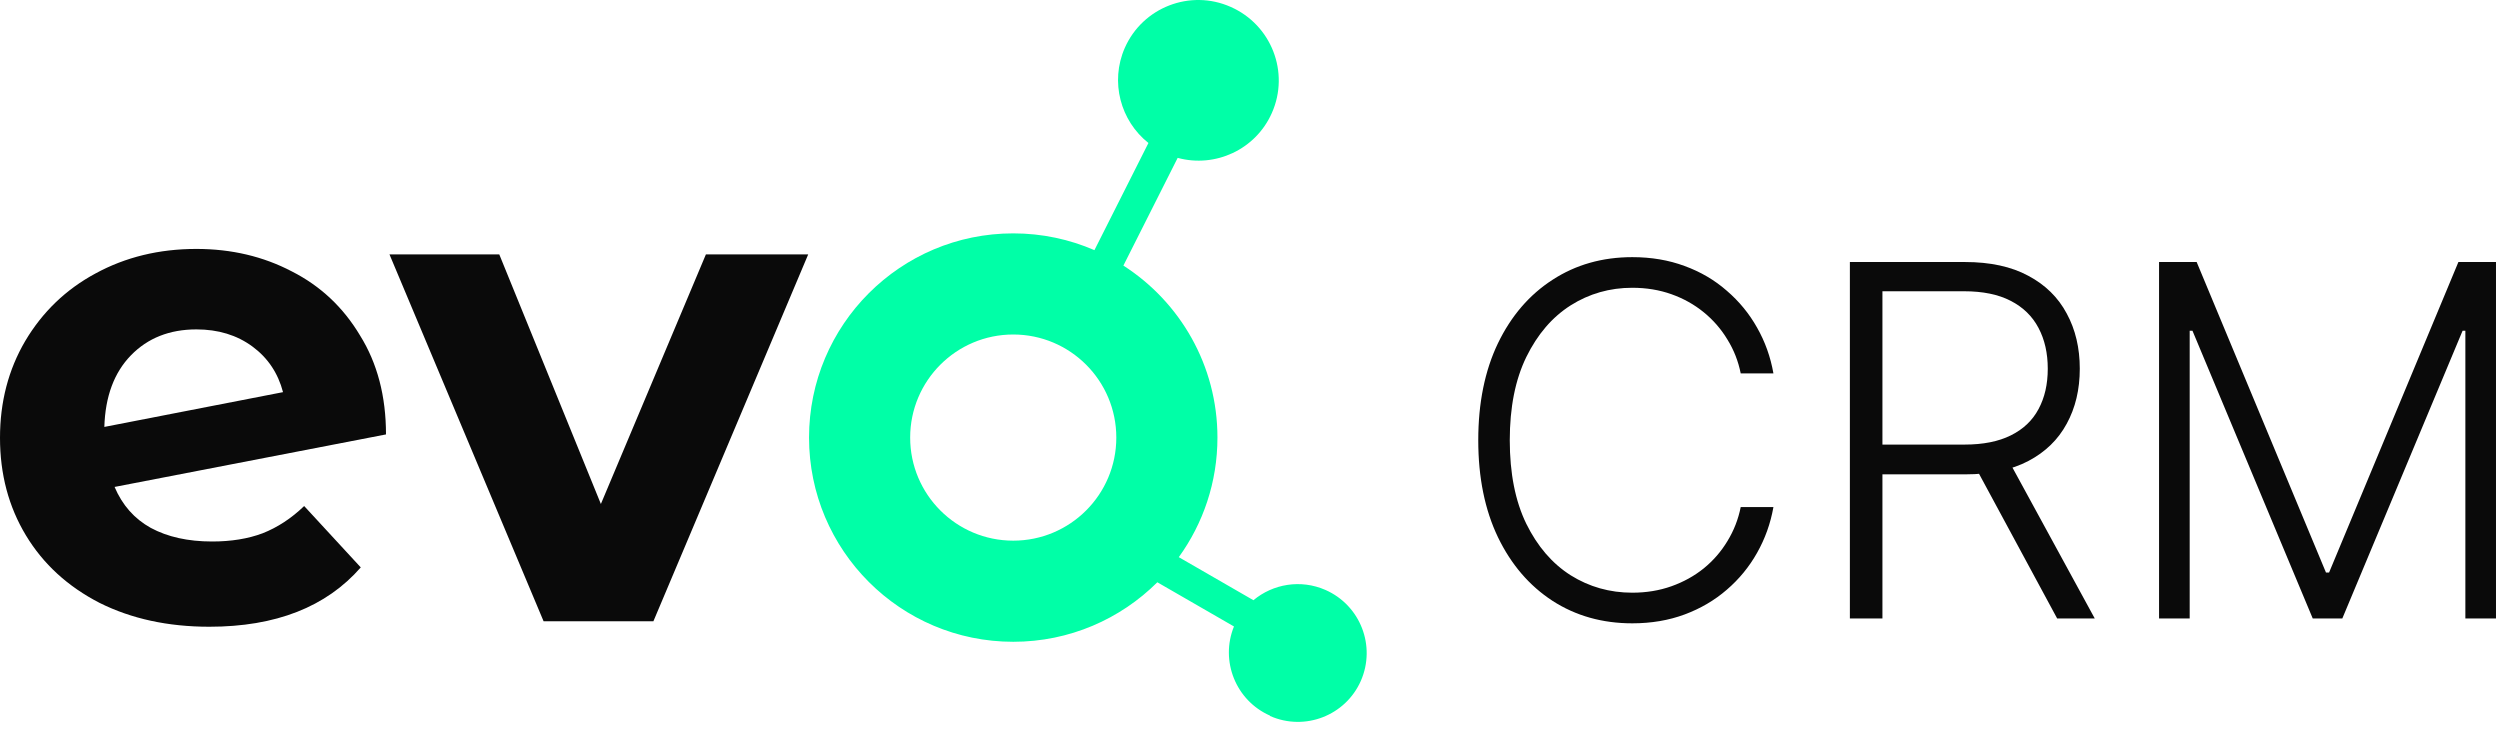
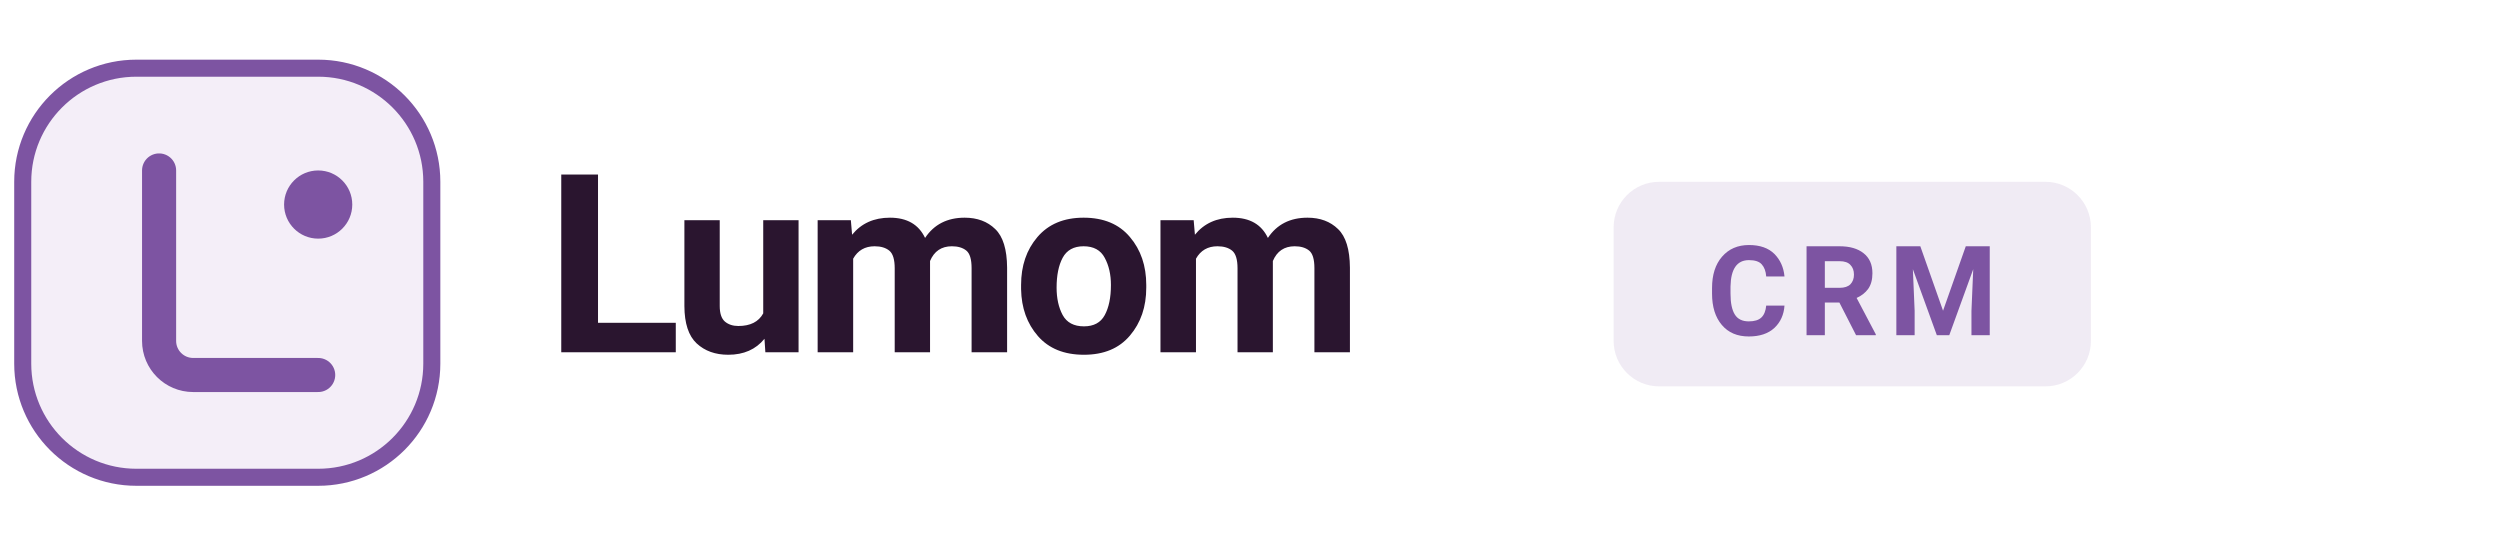
- <svg xmlns="http://www.w3.org/2000/svg" width="312" height="91" viewBox="0 0 312 91" fill="none">
-   <path d="M140.378 5.968C142.611 0.916 148.533 -1.385 153.59 0.862C158.664 3.095 160.981 9.025 158.731 14.092C156.714 18.668 151.667 20.977 146.973 19.703L140.198 33.146C147.259 37.677 151.937 45.597 151.937 54.61C151.937 60.183 150.148 65.338 147.113 69.533L156.428 74.907C158.852 72.881 162.317 72.265 165.419 73.626C169.777 75.549 171.743 80.62 169.833 84.973C167.924 89.295 162.858 91.279 158.501 89.356L158.487 89.306C154.224 87.42 152.253 82.479 153.999 78.183L144.436 72.667C139.827 77.257 133.471 80.095 126.453 80.095C112.378 80.095 100.968 68.685 100.968 54.61C100.968 40.535 112.378 29.125 126.453 29.125C130.053 29.125 133.479 29.872 136.585 31.219L143.325 17.846C139.847 15.089 138.504 10.226 140.378 5.968ZM126.453 41.746C119.348 41.746 113.589 47.506 113.589 54.61C113.589 61.715 119.348 67.474 126.453 67.474C133.557 67.474 139.316 61.715 139.316 54.61C139.316 47.506 133.557 41.746 126.453 41.746Z" fill="#00FFA7" />
-   <path d="M100.864 31.748L81.543 77.537H67.841L48.606 31.748H62.309L74.99 62.898L88.097 31.748H100.864Z" fill="#0A0A0A" />
-   <path d="M26.469 67.579C28.852 67.579 30.952 67.238 32.767 66.557C34.64 65.82 36.37 64.685 37.959 63.153L45.023 70.813C40.711 75.749 34.413 78.217 26.129 78.217C20.965 78.217 16.398 77.224 12.426 75.239C8.454 73.196 5.39 70.387 3.234 66.813C1.078 63.238 0 59.181 0 54.642C0 50.159 1.05 46.131 3.149 42.556C5.305 38.925 8.227 36.116 11.915 34.13C15.66 32.088 19.859 31.066 24.512 31.066C28.881 31.066 32.852 32.003 36.427 33.875C40.002 35.691 42.839 38.358 44.938 41.875C47.094 45.337 48.172 49.45 48.172 54.216L14.299 60.77C15.263 63.039 16.767 64.742 18.809 65.876C20.909 67.011 23.462 67.579 26.469 67.579ZM24.512 41.109C21.164 41.109 18.441 42.188 16.341 44.344C14.242 46.5 13.135 49.478 13.022 53.28L35.321 48.94C34.697 46.556 33.42 44.656 31.491 43.237C29.562 41.819 27.235 41.109 24.512 41.109Z" fill="#0A0A0A" />
-   <path d="M221.324 46.601H217.241C216.937 45.08 216.387 43.676 215.59 42.387C214.808 41.084 213.824 39.947 212.636 38.977C211.449 38.007 210.102 37.254 208.596 36.718C207.091 36.182 205.462 35.914 203.709 35.914C200.9 35.914 198.337 36.646 196.021 38.108C193.718 39.571 191.872 41.721 190.482 44.559C189.106 47.383 188.419 50.843 188.419 54.941C188.419 59.068 189.106 62.543 190.482 65.367C191.872 68.19 193.718 70.333 196.021 71.796C198.337 73.244 200.9 73.968 203.709 73.968C205.462 73.968 207.091 73.7 208.596 73.164C210.102 72.629 211.449 71.883 212.636 70.927C213.824 69.957 214.808 68.82 215.59 67.517C216.387 66.214 216.937 64.802 217.241 63.282H221.324C220.962 65.323 220.282 67.228 219.283 68.994C218.298 70.746 217.038 72.281 215.503 73.599C213.983 74.916 212.231 75.944 210.247 76.683C208.263 77.421 206.084 77.791 203.709 77.791C199.974 77.791 196.658 76.857 193.762 74.989C190.866 73.106 188.592 70.457 186.942 67.039C185.305 63.622 184.487 59.589 184.487 54.941C184.487 50.293 185.305 46.261 186.942 42.843C188.592 39.426 190.866 36.783 193.762 34.915C196.658 33.033 199.974 32.092 203.709 32.092C206.084 32.092 208.263 32.461 210.247 33.2C212.231 33.923 213.983 34.952 215.503 36.284C217.038 37.601 218.298 39.136 219.283 40.888C220.282 42.641 220.962 44.545 221.324 46.601Z" fill="#0A0A0A" />
-   <path d="M230.865 77.183V32.7H245.222C248.378 32.7 251.014 33.272 253.128 34.416C255.256 35.545 256.856 37.116 257.928 39.129C259.014 41.127 259.557 43.422 259.557 46.014C259.557 48.606 259.014 50.894 257.928 52.878C256.856 54.862 255.264 56.411 253.15 57.526C251.036 58.641 248.415 59.198 245.287 59.198H233.059V55.484H245.178C247.495 55.484 249.421 55.1 250.956 54.333C252.505 53.566 253.656 52.472 254.409 51.053C255.177 49.634 255.561 47.955 255.561 46.014C255.561 44.074 255.177 42.38 254.409 40.932C253.642 39.469 252.484 38.34 250.934 37.544C249.399 36.747 247.459 36.349 245.113 36.349H234.927V77.183H230.865ZM250.478 57.113L261.425 77.183H256.733L245.895 57.113H250.478Z" fill="#0A0A0A" />
-   <path d="M269.45 32.7H274.142L290.28 71.448H290.671L306.809 32.7H311.5V77.183H307.678V41.279H307.33L292.322 77.183H288.629L273.621 41.279H273.273V77.183H269.45V32.7Z" fill="#0A0A0A" />
+ <svg xmlns="http://www.w3.org/2000/svg" viewBox="0 0 220 48" width="220" height="48" fill="none">
+   <defs>
+     <linearGradient id="lumom-accent-light" x1="0" y1="0" x2="1" y2="1">
+       <stop offset="0%" stop-color="#7D54A2" />
+       <stop offset="100%" stop-color="#9779B6" />
+     </linearGradient>
+   </defs>
+   <rect x="2" y="6" width="36" height="36" rx="10" fill="#F4EEF8" stroke="#7D54A2" stroke-width="1.5" />
+   <path d="M14 15v15c0 1.657 1.343 3 3 3h11" stroke="#7D54A2" stroke-width="3" stroke-linecap="round" stroke-linejoin="round" />
+   <circle cx="28" cy="18" r="3" fill="#7D54A2" />
+   <text x="48" y="31" font-family="system-ui, -apple-system, 'Segoe UI', Roboto, sans-serif" font-size="22" font-weight="700" fill="#2A152F" letter-spacing="-0.03em">Lumom</text>
+   <rect x="142" y="16" width="42" height="18" rx="4" fill="#7D54A2" fill-opacity="0.12" />
+   <text x="163" y="29.5" text-anchor="middle" font-family="system-ui, -apple-system, 'Segoe UI', Roboto, sans-serif" font-size="11" font-weight="700" fill="#7D54A2" letter-spacing="0.08em">CRM</text>
</svg>
